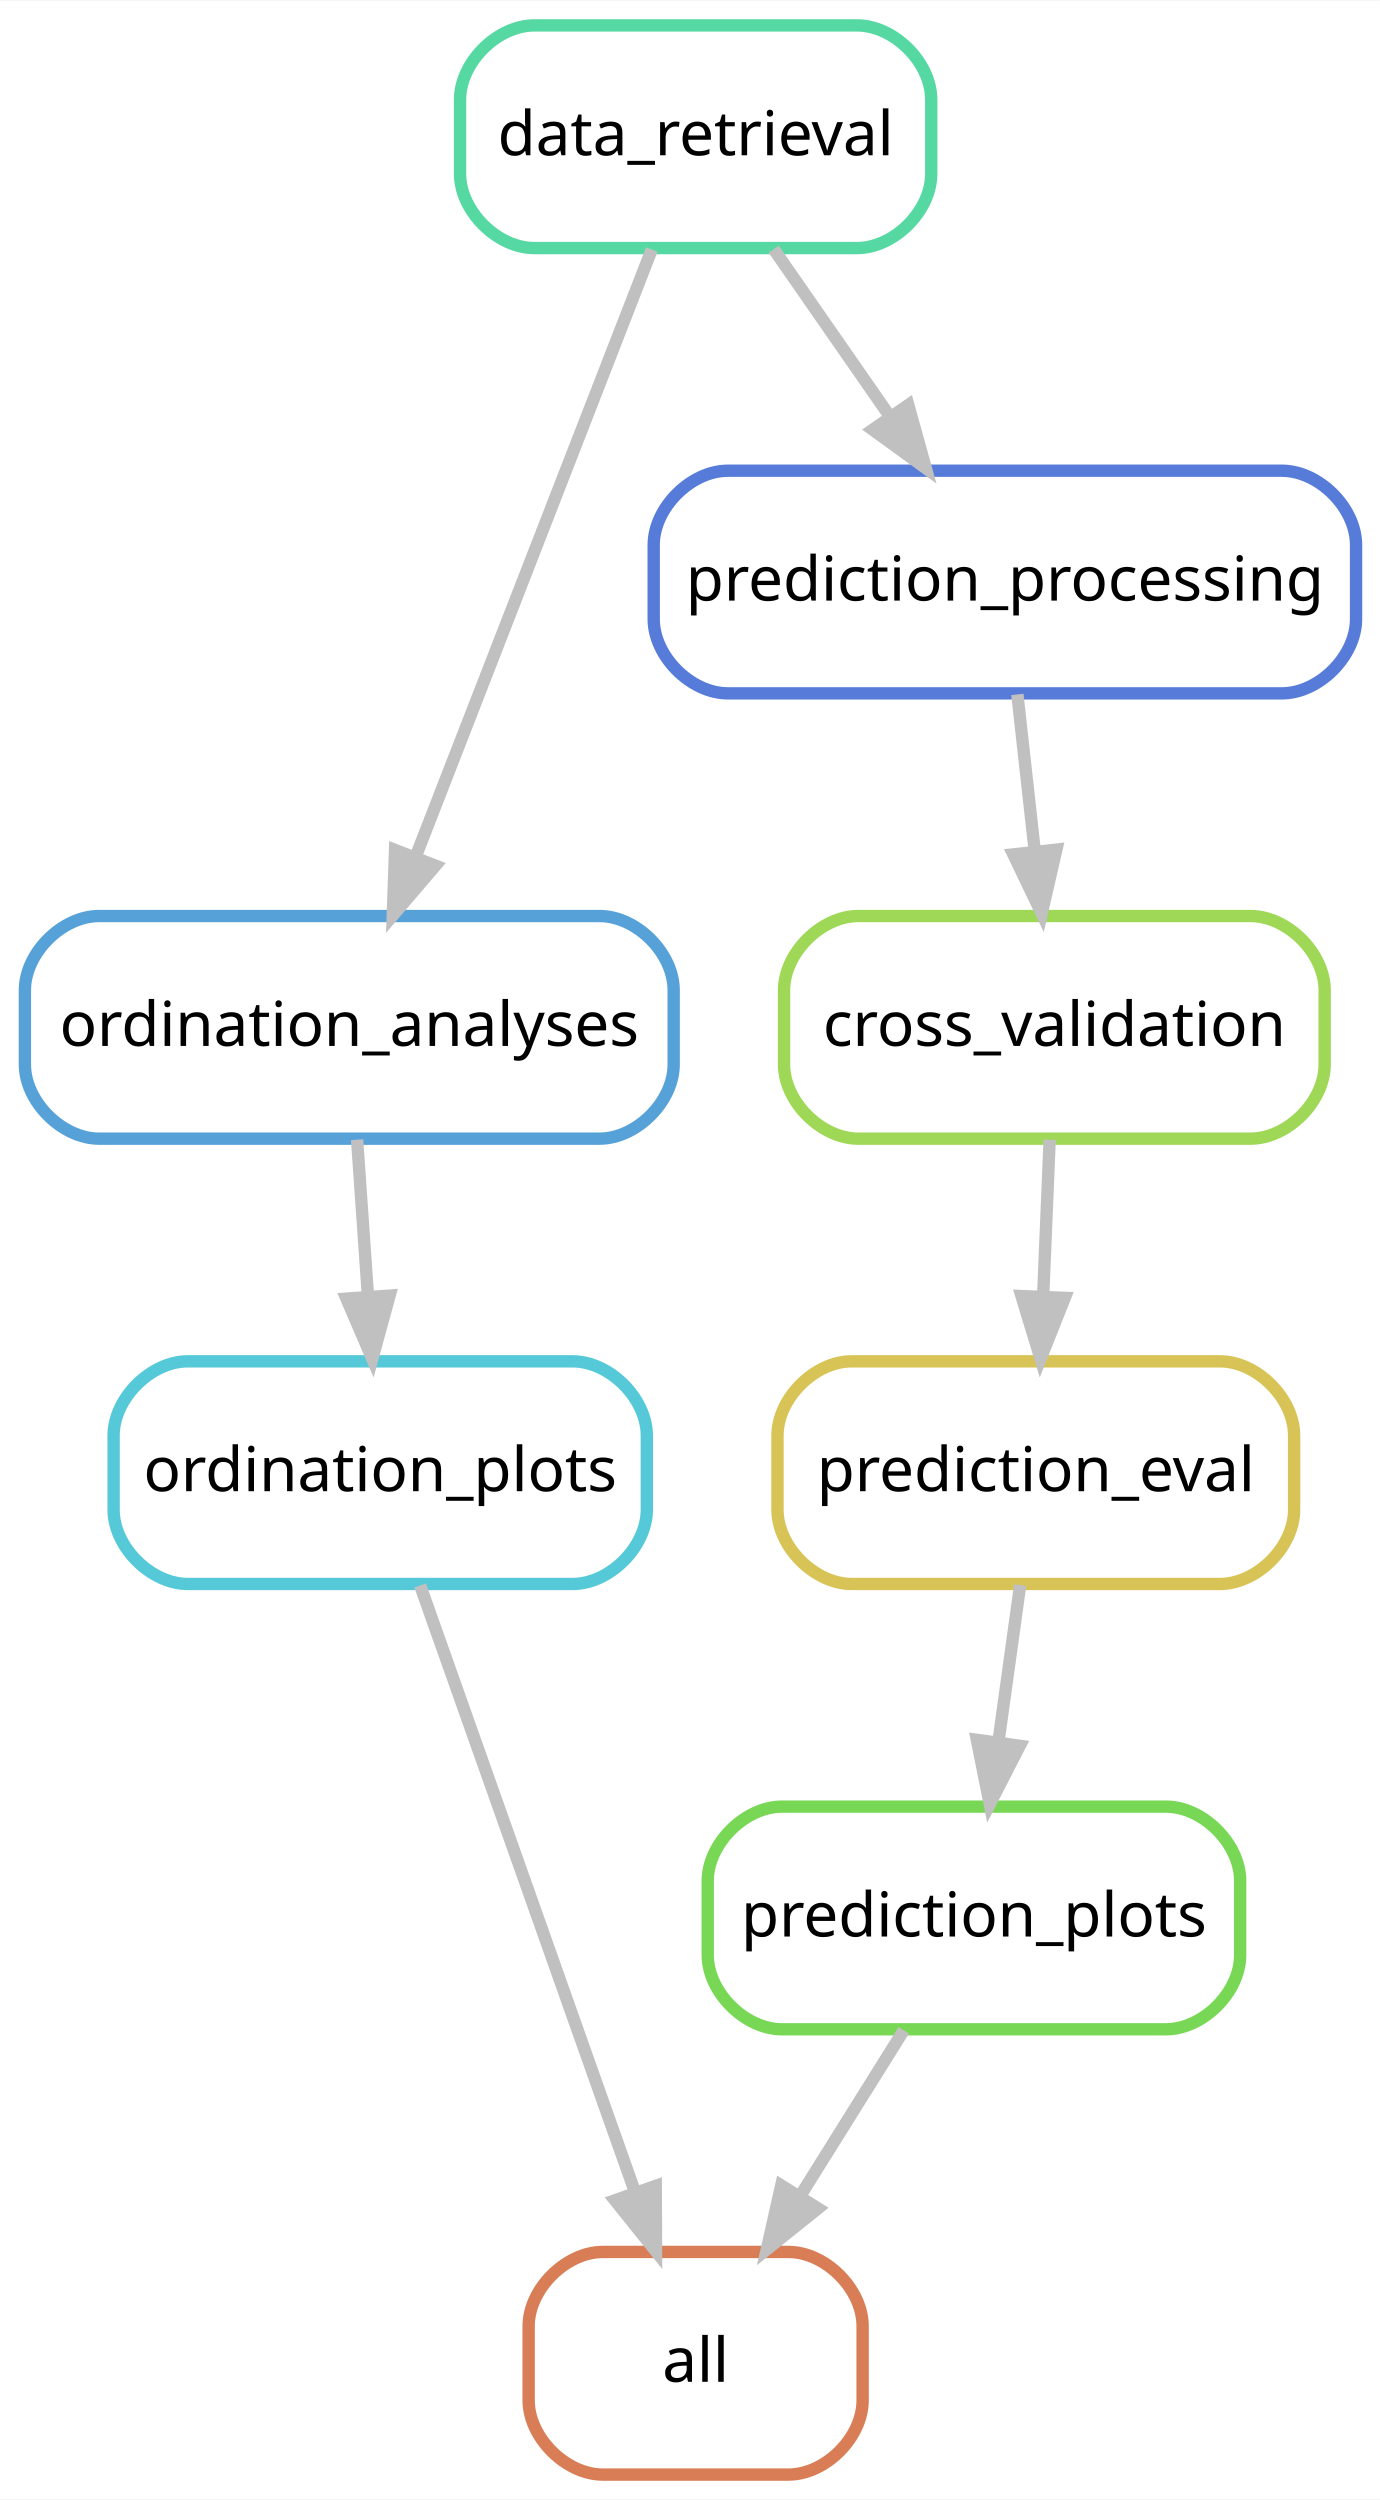
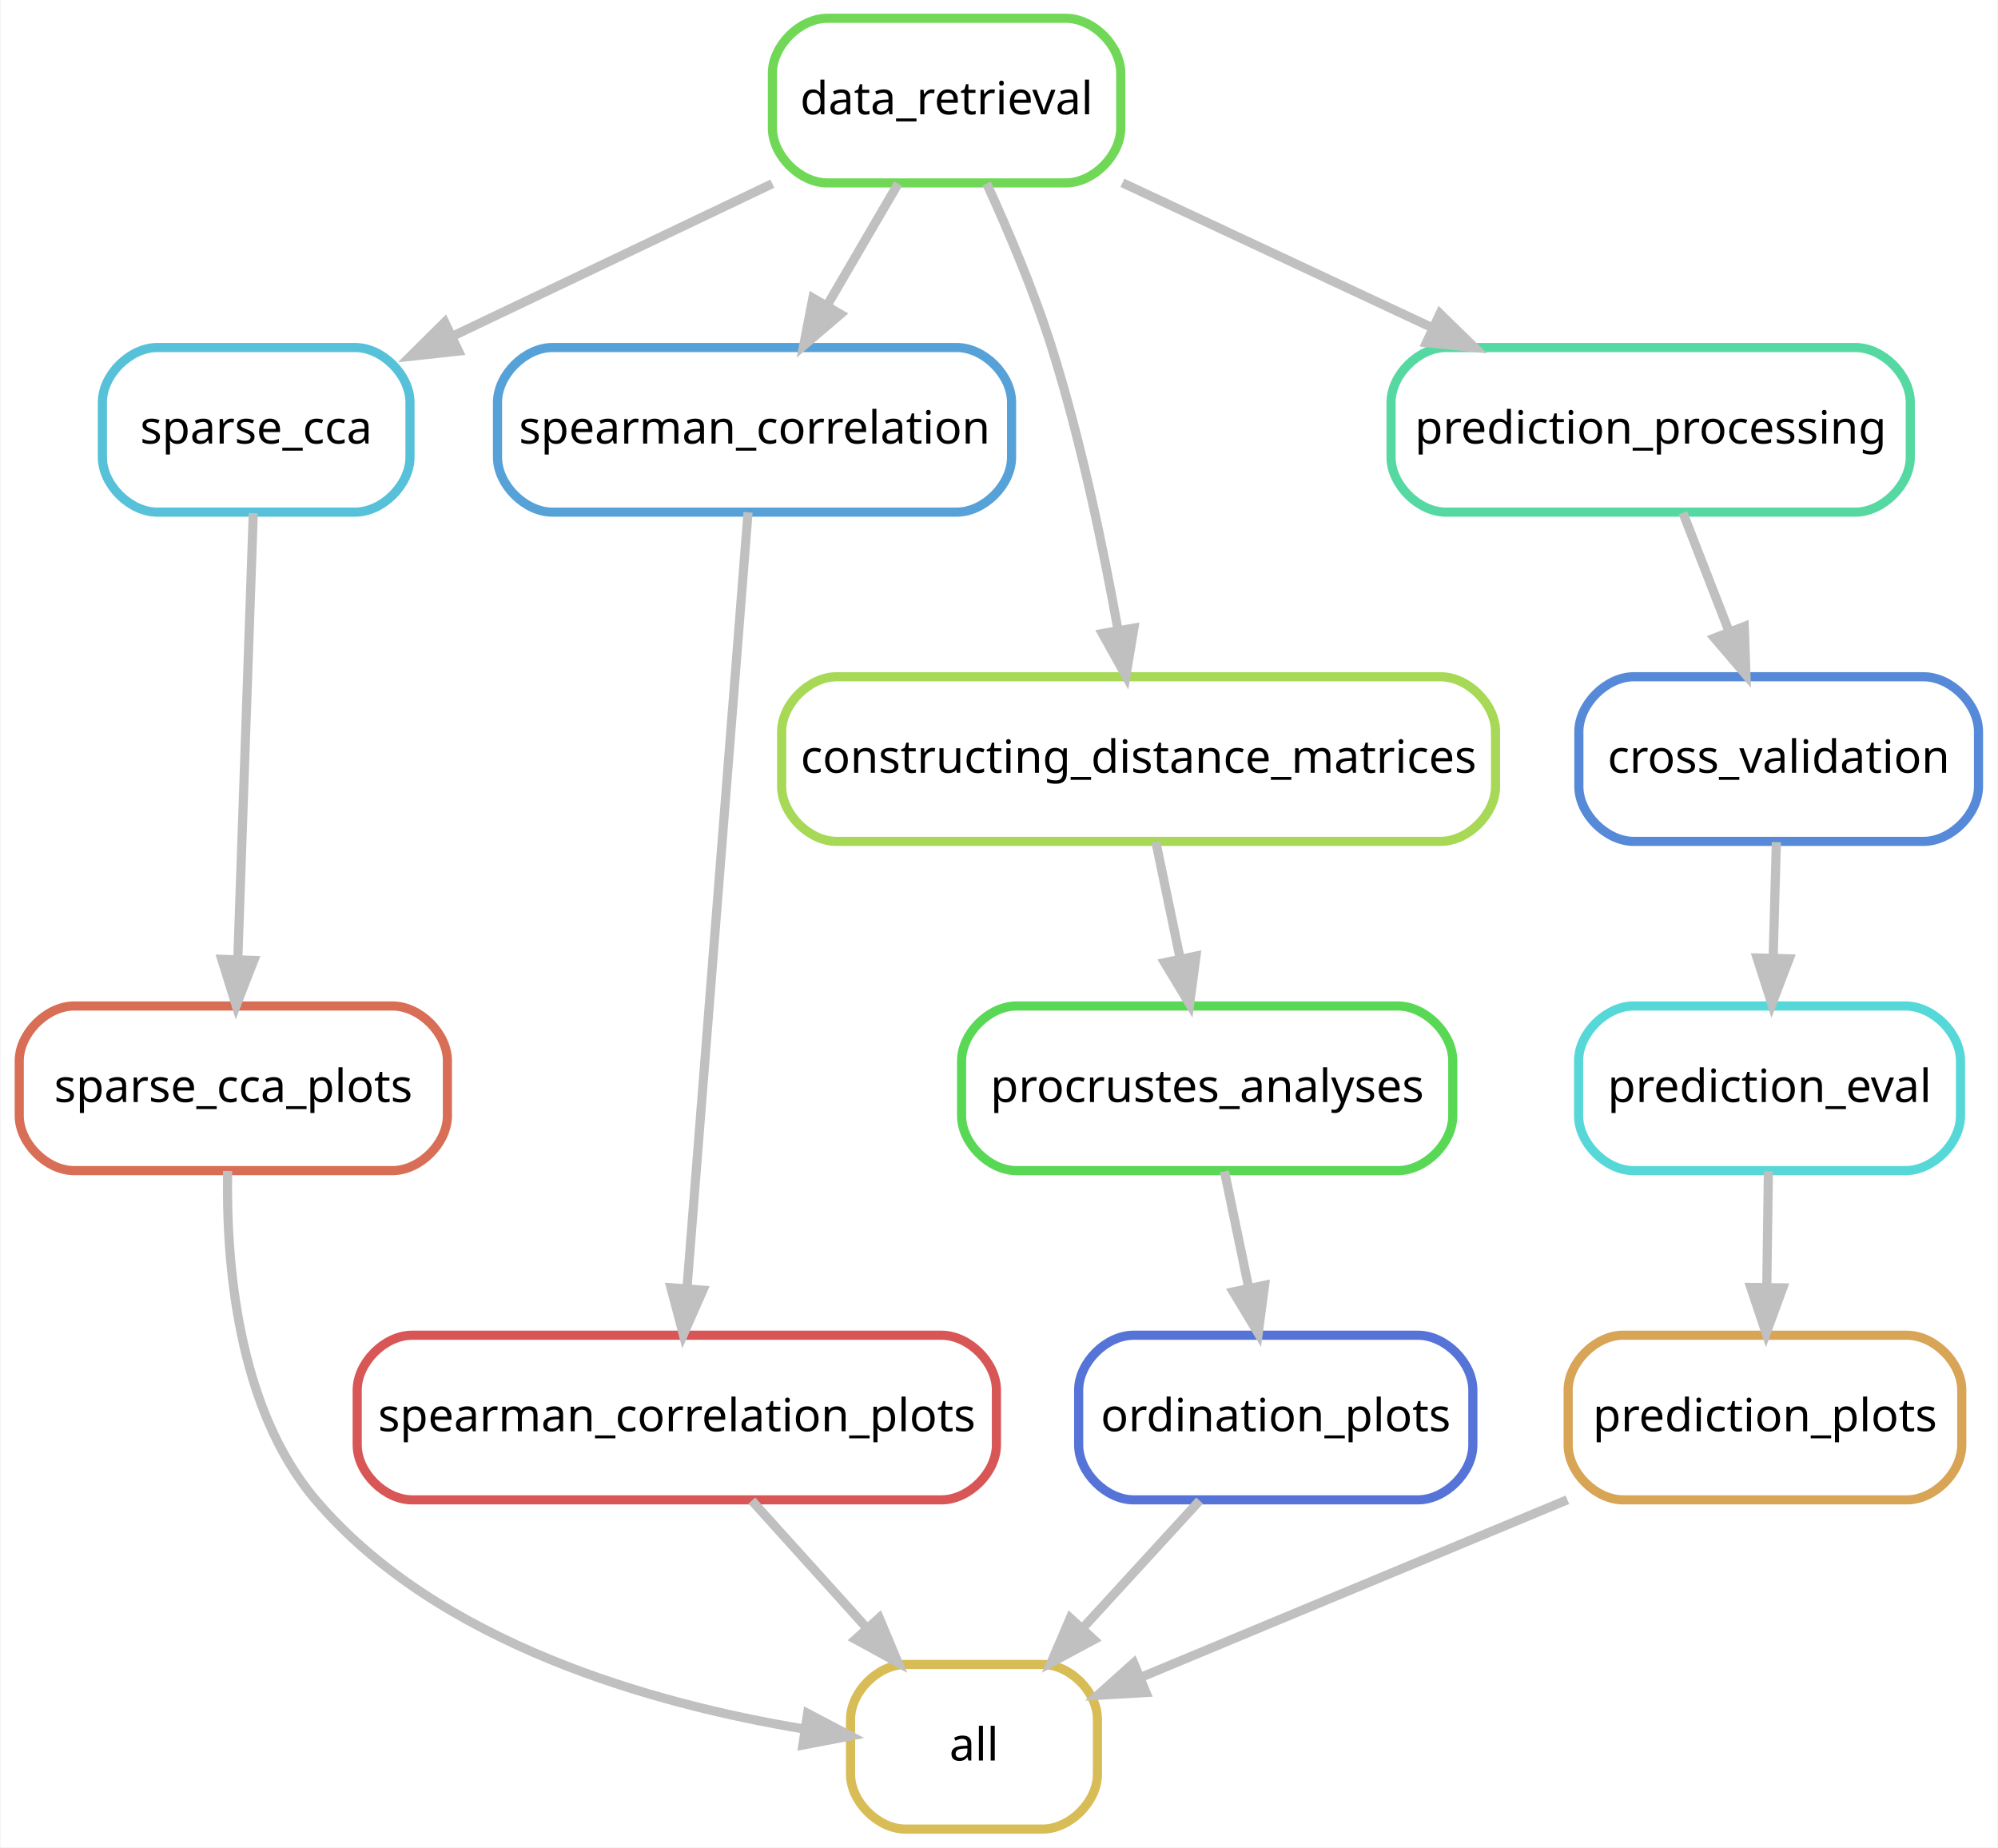
- <svg xmlns="http://www.w3.org/2000/svg" width="223pt" height="404pt" viewBox="0.00 0.00 223.12 404.00">
+ <svg xmlns="http://www.w3.org/2000/svg" width="437pt" height="404pt" viewBox="0.00 0.00 436.76 404.00">
  <g id="graph0" class="graph" transform="scale(1 1) rotate(0) translate(4 400)">
-     <polygon fill="#ffffff" stroke="transparent" points="-4,4 -4,-400 219.115,-400 219.115,4 -4,4" />
+     <polygon fill="#ffffff" stroke="transparent" points="-4,4 -4,-400 432.763,-400 432.763,4 -4,4" />
    <g id="node1" class="node">
-       <path fill="none" stroke="#d87d56" stroke-width="2" d="M123.475,-36C123.475,-36 93.475,-36 93.475,-36 87.475,-36 81.475,-30 81.475,-24 81.475,-24 81.475,-12 81.475,-12 81.475,-6 87.475,0 93.475,0 93.475,0 123.475,0 123.475,0 129.475,0 135.475,-6 135.475,-12 135.475,-12 135.475,-24 135.475,-24 135.475,-30 129.475,-36 123.475,-36" />
-       <text text-anchor="middle" x="108.475" y="-15" font-family="sans" font-size="10.00" fill="#000000">all</text>
+       <path fill="none" stroke="#d8bc56" stroke-width="2" d="M223.911,-36C223.911,-36 193.911,-36 193.911,-36 187.911,-36 181.911,-30 181.911,-24 181.911,-24 181.911,-12 181.911,-12 181.911,-6 187.911,0 193.911,0 193.911,0 223.911,0 223.911,0 229.911,0 235.911,-6 235.911,-12 235.911,-12 235.911,-24 235.911,-24 235.911,-30 229.911,-36 223.911,-36" />
+       <text text-anchor="middle" x="208.911" y="-15" font-family="sans" font-size="10.00" fill="#000000">all</text>
    </g>
    <g id="node2" class="node">
-       <path fill="none" stroke="#56c9d8" stroke-width="2" d="M88.582,-180C88.582,-180 26.369,-180 26.369,-180 20.369,-180 14.369,-174 14.369,-168 14.369,-168 14.369,-156 14.369,-156 14.369,-150 20.369,-144 26.369,-144 26.369,-144 88.582,-144 88.582,-144 94.582,-144 100.582,-150 100.582,-156 100.582,-156 100.582,-168 100.582,-168 100.582,-174 94.582,-180 88.582,-180" />
-       <text text-anchor="middle" x="57.475" y="-159" font-family="sans" font-size="10.00" fill="#000000">ordination_plots</text>
+       <path fill="none" stroke="#5673d8" stroke-width="2" d="M306.017,-108C306.017,-108 243.805,-108 243.805,-108 237.805,-108 231.805,-102 231.805,-96 231.805,-96 231.805,-84 231.805,-84 231.805,-78 237.805,-72 243.805,-72 243.805,-72 306.017,-72 306.017,-72 312.017,-72 318.017,-78 318.017,-84 318.017,-84 318.017,-96 318.017,-96 318.017,-102 312.017,-108 306.017,-108" />
+       <text text-anchor="middle" x="274.911" y="-87" font-family="sans" font-size="10.00" fill="#000000">ordination_plots</text>
+     </g>
+     <g id="edge4" class="edge">
+       <path fill="none" stroke="#c0c0c0" stroke-width="2" d="M258.257,-71.831C250.5,-63.369 241.131,-53.149 232.65,-43.897" />
+       <polygon fill="#c0c0c0" stroke="#c0c0c0" stroke-width="2" points="235.127,-41.42 225.79,-36.413 229.967,-46.15 235.127,-41.42" />
+     </g>
+     <g id="node3" class="node">
+       <path fill="none" stroke="#d8a456" stroke-width="2" d="M412.955,-108C412.955,-108 350.867,-108 350.867,-108 344.867,-108 338.867,-102 338.867,-96 338.867,-96 338.867,-84 338.867,-84 338.867,-78 344.867,-72 350.867,-72 350.867,-72 412.955,-72 412.955,-72 418.955,-72 424.955,-78 424.955,-84 424.955,-84 424.955,-96 424.955,-96 424.955,-102 418.955,-108 412.955,-108" />
+       <text text-anchor="middle" x="381.911" y="-87" font-family="sans" font-size="10.00" fill="#000000">prediction_plots</text>
+     </g>
+     <g id="edge3" class="edge">
+       <path fill="none" stroke="#c0c0c0" stroke-width="2" d="M338.702,-72.017C310.001,-60.072 272.732,-44.561 245.498,-33.227" />
+       <polygon fill="#c0c0c0" stroke="#c0c0c0" stroke-width="2" points="246.53,-29.865 235.953,-29.254 243.84,-36.328 246.53,-29.865" />
+     </g>
+     <g id="node4" class="node">
+       <path fill="none" stroke="#d86e56" stroke-width="2" d="M81.734,-180C81.734,-180 12.089,-180 12.089,-180 6.089,-180 .089,-174 .089,-168 .089,-168 .089,-156 .089,-156 .089,-150 6.089,-144 12.089,-144 12.089,-144 81.734,-144 81.734,-144 87.734,-144 93.734,-150 93.734,-156 93.734,-156 93.734,-168 93.734,-168 93.734,-174 87.734,-180 81.734,-180" />
+       <text text-anchor="middle" x="46.911" y="-159" font-family="sans" font-size="10.00" fill="#000000">sparse_cca_plots</text>
    </g>
    <g id="edge2" class="edge">
-       <path fill="none" stroke="#c0c0c0" stroke-width="2" d="M63.934,-143.762C72.71,-118.985 88.475,-74.471 98.702,-45.594" />
-       <polygon fill="#c0c0c0" stroke="#c0c0c0" stroke-width="2" points="102.029,-46.684 102.068,-36.09 95.431,-44.347 102.029,-46.684" />
+       <path fill="none" stroke="#c0c0c0" stroke-width="2" d="M45.667,-143.922C45.294,-124.011 47.776,-92.15 64.911,-72 91.678,-40.523 138.704,-27.369 171.715,-21.888" />
+       <polygon fill="#c0c0c0" stroke="#c0c0c0" stroke-width="2" points="172.525,-25.306 181.897,-20.364 171.489,-18.383 172.525,-25.306" />
    </g>
-     <g id="node3" class="node">
-       <path fill="none" stroke="#78d856" stroke-width="2" d="M184.519,-108C184.519,-108 122.431,-108 122.431,-108 116.431,-108 110.431,-102 110.431,-96 110.431,-96 110.431,-84 110.431,-84 110.431,-78 116.431,-72 122.431,-72 122.431,-72 184.519,-72 184.519,-72 190.519,-72 196.519,-78 196.519,-84 196.519,-84 196.519,-96 196.519,-96 196.519,-102 190.519,-108 184.519,-108" />
-       <text text-anchor="middle" x="153.475" y="-87" font-family="sans" font-size="10.00" fill="#000000">prediction_plots</text>
+     <g id="node5" class="node">
+       <path fill="none" stroke="#d85656" stroke-width="2" d="M201.815,-108C201.815,-108 86.007,-108 86.007,-108 80.007,-108 74.007,-102 74.007,-96 74.007,-96 74.007,-84 74.007,-84 74.007,-78 80.007,-72 86.007,-72 86.007,-72 201.815,-72 201.815,-72 207.815,-72 213.815,-78 213.815,-84 213.815,-84 213.815,-96 213.815,-96 213.815,-102 207.815,-108 201.815,-108" />
+       <text text-anchor="middle" x="143.911" y="-87" font-family="sans" font-size="10.00" fill="#000000">spearman_correlation_plots</text>
    </g>
    <g id="edge1" class="edge">
-       <path fill="none" stroke="#c0c0c0" stroke-width="2" d="M142.12,-71.831C137.042,-63.708 130.952,-53.964 125.358,-45.012" />
-       <polygon fill="#c0c0c0" stroke="#c0c0c0" stroke-width="2" points="128.251,-43.038 119.983,-36.413 122.315,-46.748 128.251,-43.038" />
-     </g>
-     <g id="node4" class="node">
-       <path fill="none" stroke="#56a2d8" stroke-width="2" d="M92.925,-252C92.925,-252 12.025,-252 12.025,-252 6.025,-252 .025,-246 .025,-240 .025,-240 .025,-228 .025,-228 .025,-222 6.025,-216 12.025,-216 12.025,-216 92.925,-216 92.925,-216 98.925,-216 104.925,-222 104.925,-228 104.925,-228 104.925,-240 104.925,-240 104.925,-246 98.925,-252 92.925,-252" />
-       <text text-anchor="middle" x="52.475" y="-231" font-family="sans" font-size="10.00" fill="#000000">ordination_analyses</text>
-     </g>
-     <g id="edge3" class="edge">
-       <path fill="none" stroke="#c0c0c0" stroke-width="2" d="M53.737,-215.831C54.272,-208.131 54.907,-198.974 55.502,-190.417" />
-       <polygon fill="#c0c0c0" stroke="#c0c0c0" stroke-width="2" points="58.995,-190.632 56.196,-180.413 52.012,-190.147 58.995,-190.632" />
-     </g>
-     <g id="node5" class="node">
-       <path fill="none" stroke="#d8c356" stroke-width="2" d="M193.241,-180C193.241,-180 133.709,-180 133.709,-180 127.709,-180 121.709,-174 121.709,-168 121.709,-168 121.709,-156 121.709,-156 121.709,-150 127.709,-144 133.709,-144 133.709,-144 193.241,-144 193.241,-144 199.241,-144 205.241,-150 205.241,-156 205.241,-156 205.241,-168 205.241,-168 205.241,-174 199.241,-180 193.241,-180" />
-       <text text-anchor="middle" x="163.475" y="-159" font-family="sans" font-size="10.00" fill="#000000">prediction_eval</text>
-     </g>
-     <g id="edge4" class="edge">
-       <path fill="none" stroke="#c0c0c0" stroke-width="2" d="M160.952,-143.831C159.882,-136.131 158.61,-126.974 157.422,-118.417" />
-       <polygon fill="#c0c0c0" stroke="#c0c0c0" stroke-width="2" points="160.875,-117.837 156.032,-108.413 153.941,-118.8 160.875,-117.837" />
+       <path fill="none" stroke="#c0c0c0" stroke-width="2" d="M160.313,-71.831C167.953,-63.369 177.179,-53.149 185.532,-43.897" />
+       <polygon fill="#c0c0c0" stroke="#c0c0c0" stroke-width="2" points="188.185,-46.181 192.288,-36.413 182.989,-41.491 188.185,-46.181" />
    </g>
    <g id="node6" class="node">
-       <path fill="none" stroke="#56d8a2" stroke-width="2" d="M134.567,-396C134.567,-396 82.383,-396 82.383,-396 76.383,-396 70.383,-390 70.383,-384 70.383,-384 70.383,-372 70.383,-372 70.383,-366 76.383,-360 82.383,-360 82.383,-360 134.567,-360 134.567,-360 140.567,-360 146.567,-366 146.567,-372 146.567,-372 146.567,-384 146.567,-384 146.567,-390 140.567,-396 134.567,-396" />
-       <text text-anchor="middle" x="108.475" y="-375" font-family="sans" font-size="10.00" fill="#000000">data_retrieval</text>
+       <path fill="none" stroke="#59d856" stroke-width="2" d="M301.625,-180C301.625,-180 218.197,-180 218.197,-180 212.197,-180 206.197,-174 206.197,-168 206.197,-168 206.197,-156 206.197,-156 206.197,-150 212.197,-144 218.197,-144 218.197,-144 301.625,-144 301.625,-144 307.625,-144 313.625,-150 313.625,-156 313.625,-156 313.625,-168 313.625,-168 313.625,-174 307.625,-180 301.625,-180" />
+       <text text-anchor="middle" x="259.911" y="-159" font-family="sans" font-size="10.00" fill="#000000">procrustes_analyses</text>
    </g>
    <g id="edge5" class="edge">
-       <path fill="none" stroke="#c0c0c0" stroke-width="2" d="M101.383,-359.762C91.747,-334.985 74.436,-290.471 63.206,-261.594" />
-       <polygon fill="#c0c0c0" stroke="#c0c0c0" stroke-width="2" points="66.397,-260.141 59.51,-252.09 59.873,-262.678 66.397,-260.141" />
+       <path fill="none" stroke="#c0c0c0" stroke-width="2" d="M263.696,-143.831C265.3,-136.131 267.208,-126.974 268.991,-118.417" />
+       <polygon fill="#c0c0c0" stroke="#c0c0c0" stroke-width="2" points="272.462,-118.917 271.075,-108.413 265.609,-117.489 272.462,-118.917" />
+     </g>
+     <g id="node7" class="node">
+       <path fill="none" stroke="#56d8d8" stroke-width="2" d="M412.677,-180C412.677,-180 353.145,-180 353.145,-180 347.145,-180 341.145,-174 341.145,-168 341.145,-168 341.145,-156 341.145,-156 341.145,-150 347.145,-144 353.145,-144 353.145,-144 412.677,-144 412.677,-144 418.677,-144 424.677,-150 424.677,-156 424.677,-156 424.677,-168 424.677,-168 424.677,-174 418.677,-180 412.677,-180" />
+       <text text-anchor="middle" x="382.911" y="-159" font-family="sans" font-size="10.00" fill="#000000">prediction_eval</text>
+     </g>
+     <g id="edge6" class="edge">
+       <path fill="none" stroke="#c0c0c0" stroke-width="2" d="M382.659,-143.831C382.552,-136.131 382.425,-126.974 382.306,-118.417" />
+       <polygon fill="#c0c0c0" stroke="#c0c0c0" stroke-width="2" points="385.805,-118.364 382.167,-108.413 378.806,-118.461 385.805,-118.364" />
    </g>
    <g id="node8" class="node">
-       <path fill="none" stroke="#567bd8" stroke-width="2" d="M203.256,-324C203.256,-324 113.695,-324 113.695,-324 107.695,-324 101.695,-318 101.695,-312 101.695,-312 101.695,-300 101.695,-300 101.695,-294 107.695,-288 113.695,-288 113.695,-288 203.256,-288 203.256,-288 209.256,-288 215.256,-294 215.256,-300 215.256,-300 215.256,-312 215.256,-312 215.256,-318 209.256,-324 203.256,-324" />
-       <text text-anchor="middle" x="158.475" y="-303" font-family="sans" font-size="10.00" fill="#000000">prediction_processing</text>
+       <path fill="none" stroke="#56c1d8" stroke-width="2" d="M73.549,-324C73.549,-324 30.273,-324 30.273,-324 24.273,-324 18.273,-318 18.273,-312 18.273,-312 18.273,-300 18.273,-300 18.273,-294 24.273,-288 30.273,-288 30.273,-288 73.549,-288 73.549,-288 79.549,-288 85.549,-294 85.549,-300 85.549,-300 85.549,-312 85.549,-312 85.549,-318 79.549,-324 73.549,-324" />
+       <text text-anchor="middle" x="51.911" y="-303" font-family="sans" font-size="10.00" fill="#000000">sparse_cca</text>
+     </g>
+     <g id="edge7" class="edge">
+       <path fill="none" stroke="#c0c0c0" stroke-width="2" d="M51.278,-287.762C50.425,-263.201 48.899,-219.247 47.896,-190.354" />
+       <polygon fill="#c0c0c0" stroke="#c0c0c0" stroke-width="2" points="51.384,-189.962 47.539,-180.09 44.389,-190.205 51.384,-189.962" />
+     </g>
+     <g id="node9" class="node">
+       <path fill="none" stroke="#56a2d8" stroke-width="2" d="M205.13,-324C205.13,-324 116.692,-324 116.692,-324 110.692,-324 104.692,-318 104.692,-312 104.692,-312 104.692,-300 104.692,-300 104.692,-294 110.692,-288 116.692,-288 116.692,-288 205.13,-288 205.13,-288 211.13,-288 217.13,-294 217.13,-300 217.13,-300 217.13,-312 217.13,-312 217.13,-318 211.13,-324 205.13,-324" />
+       <text text-anchor="middle" x="160.911" y="-303" font-family="sans" font-size="10.00" fill="#000000">spearman_correlation</text>
    </g>
    <g id="edge8" class="edge">
-       <path fill="none" stroke="#c0c0c0" stroke-width="2" d="M121.092,-359.831C126.792,-351.623 133.641,-341.761 139.911,-332.732" />
-       <polygon fill="#c0c0c0" stroke="#c0c0c0" stroke-width="2" points="142.859,-334.623 145.688,-324.413 137.109,-330.631 142.859,-334.623" />
+       <path fill="none" stroke="#c0c0c0" stroke-width="2" d="M159.491,-287.955C156.529,-250.314 149.671,-163.187 146.125,-118.125" />
+       <polygon fill="#c0c0c0" stroke="#c0c0c0" stroke-width="2" points="149.613,-117.84 145.339,-108.145 142.635,-118.389 149.613,-117.84" />
    </g>
-     <g id="node7" class="node">
-       <path fill="none" stroke="#9fd856" stroke-width="2" d="M198.18,-252C198.18,-252 134.77,-252 134.77,-252 128.77,-252 122.77,-246 122.77,-240 122.77,-240 122.77,-228 122.77,-228 122.77,-222 128.77,-216 134.77,-216 134.77,-216 198.18,-216 198.18,-216 204.18,-216 210.18,-222 210.18,-228 210.18,-228 210.18,-240 210.18,-240 210.18,-246 204.18,-252 198.18,-252" />
-       <text text-anchor="middle" x="166.475" y="-231" font-family="sans" font-size="10.00" fill="#000000">cross_validation</text>
+     <g id="node10" class="node">
+       <path fill="none" stroke="#a7d856" stroke-width="2" d="M310.979,-252C310.979,-252 178.843,-252 178.843,-252 172.843,-252 166.843,-246 166.843,-240 166.843,-240 166.843,-228 166.843,-228 166.843,-222 172.843,-216 178.843,-216 178.843,-216 310.979,-216 310.979,-216 316.979,-216 322.979,-222 322.979,-228 322.979,-228 322.979,-240 322.979,-240 322.979,-246 316.979,-252 310.979,-252" />
+       <text text-anchor="middle" x="244.911" y="-231" font-family="sans" font-size="10.00" fill="#000000">constructing_distance_matrices</text>
    </g>
-     <g id="edge6" class="edge">
-       <path fill="none" stroke="#c0c0c0" stroke-width="2" d="M165.718,-215.831C165.397,-208.131 165.016,-198.974 164.659,-190.417" />
-       <polygon fill="#c0c0c0" stroke="#c0c0c0" stroke-width="2" points="168.156,-190.259 164.242,-180.413 161.162,-190.55 168.156,-190.259" />
+     <g id="edge9" class="edge">
+       <path fill="none" stroke="#c0c0c0" stroke-width="2" d="M248.696,-215.831C250.3,-208.131 252.208,-198.974 253.991,-190.417" />
+       <polygon fill="#c0c0c0" stroke="#c0c0c0" stroke-width="2" points="257.462,-190.917 256.075,-180.413 250.609,-189.489 257.462,-190.917" />
    </g>
-     <g id="edge7" class="edge">
-       <path fill="none" stroke="#c0c0c0" stroke-width="2" d="M160.494,-287.831C161.349,-280.131 162.367,-270.974 163.318,-262.417" />
-       <polygon fill="#c0c0c0" stroke="#c0c0c0" stroke-width="2" points="166.803,-262.739 164.429,-252.413 159.846,-261.966 166.803,-262.739" />
+     <g id="node11" class="node">
+       <path fill="none" stroke="#568ad8" stroke-width="2" d="M416.616,-252C416.616,-252 353.207,-252 353.207,-252 347.207,-252 341.207,-246 341.207,-240 341.207,-240 341.207,-228 341.207,-228 341.207,-222 347.207,-216 353.207,-216 353.207,-216 416.616,-216 416.616,-216 422.616,-216 428.616,-222 428.616,-228 428.616,-228 428.616,-240 428.616,-240 428.616,-246 422.616,-252 416.616,-252" />
+       <text text-anchor="middle" x="384.911" y="-231" font-family="sans" font-size="10.00" fill="#000000">cross_validation</text>
+     </g>
+     <g id="edge10" class="edge">
+       <path fill="none" stroke="#c0c0c0" stroke-width="2" d="M384.406,-215.831C384.192,-208.131 383.938,-198.974 383.7,-190.417" />
+       <polygon fill="#c0c0c0" stroke="#c0c0c0" stroke-width="2" points="387.199,-190.312 383.423,-180.413 380.202,-190.507 387.199,-190.312" />
+     </g>
+     <g id="node12" class="node">
+       <path fill="none" stroke="#70d856" stroke-width="2" d="M229.003,-396C229.003,-396 176.819,-396 176.819,-396 170.819,-396 164.819,-390 164.819,-384 164.819,-384 164.819,-372 164.819,-372 164.819,-366 170.819,-360 176.819,-360 176.819,-360 229.003,-360 229.003,-360 235.003,-360 241.003,-366 241.003,-372 241.003,-372 241.003,-384 241.003,-384 241.003,-390 235.003,-396 229.003,-396" />
+       <text text-anchor="middle" x="202.911" y="-375" font-family="sans" font-size="10.00" fill="#000000">data_retrieval</text>
+     </g>
+     <g id="edge11" class="edge">
+       <path fill="none" stroke="#c0c0c0" stroke-width="2" d="M164.808,-359.831C143.479,-349.661 116.823,-336.951 94.769,-326.436" />
+       <polygon fill="#c0c0c0" stroke="#c0c0c0" stroke-width="2" points="96.161,-323.222 85.628,-322.077 93.148,-329.54 96.161,-323.222" />
+     </g>
+     <g id="edge12" class="edge">
+       <path fill="none" stroke="#c0c0c0" stroke-width="2" d="M192.313,-359.831C187.623,-351.793 182.008,-342.167 176.831,-333.292" />
+       <polygon fill="#c0c0c0" stroke="#c0c0c0" stroke-width="2" points="179.714,-331.288 171.652,-324.413 173.668,-334.815 179.714,-331.288" />
+     </g>
+     <g id="edge13" class="edge">
+       <path fill="none" stroke="#c0c0c0" stroke-width="2" d="M211.695,-359.841C216.419,-349.518 222.051,-336.245 225.911,-324 232.302,-303.724 237.184,-280.198 240.399,-262.285" />
+       <polygon fill="#c0c0c0" stroke="#c0c0c0" stroke-width="2" points="243.888,-262.646 242.14,-252.196 236.99,-261.455 243.888,-262.646" />
+     </g>
+     <g id="node13" class="node">
+       <path fill="none" stroke="#56d8a2" stroke-width="2" d="M401.692,-324C401.692,-324 312.13,-324 312.13,-324 306.13,-324 300.13,-318 300.13,-312 300.13,-312 300.13,-300 300.13,-300 300.13,-294 306.13,-288 312.13,-288 312.13,-288 401.692,-288 401.692,-288 407.692,-288 413.692,-294 413.692,-300 413.692,-300 413.692,-312 413.692,-312 413.692,-318 407.692,-324 401.692,-324" />
+       <text text-anchor="middle" x="356.911" y="-303" font-family="sans" font-size="10.00" fill="#000000">prediction_processing</text>
+     </g>
+     <g id="edge15" class="edge">
+       <path fill="none" stroke="#c0c0c0" stroke-width="2" d="M241.375,-360.017C261.954,-350.395 287.482,-338.46 309.304,-328.258" />
+       <polygon fill="#c0c0c0" stroke="#c0c0c0" stroke-width="2" points="310.828,-331.409 318.404,-324.003 307.863,-325.068 310.828,-331.409" />
+     </g>
+     <g id="edge14" class="edge">
+       <path fill="none" stroke="#c0c0c0" stroke-width="2" d="M363.977,-287.831C367.037,-279.962 370.689,-270.571 374.079,-261.853" />
+       <polygon fill="#c0c0c0" stroke="#c0c0c0" stroke-width="2" points="377.388,-263.002 377.75,-252.413 370.864,-260.465 377.388,-263.002" />
    </g>
  </g>
</svg>
